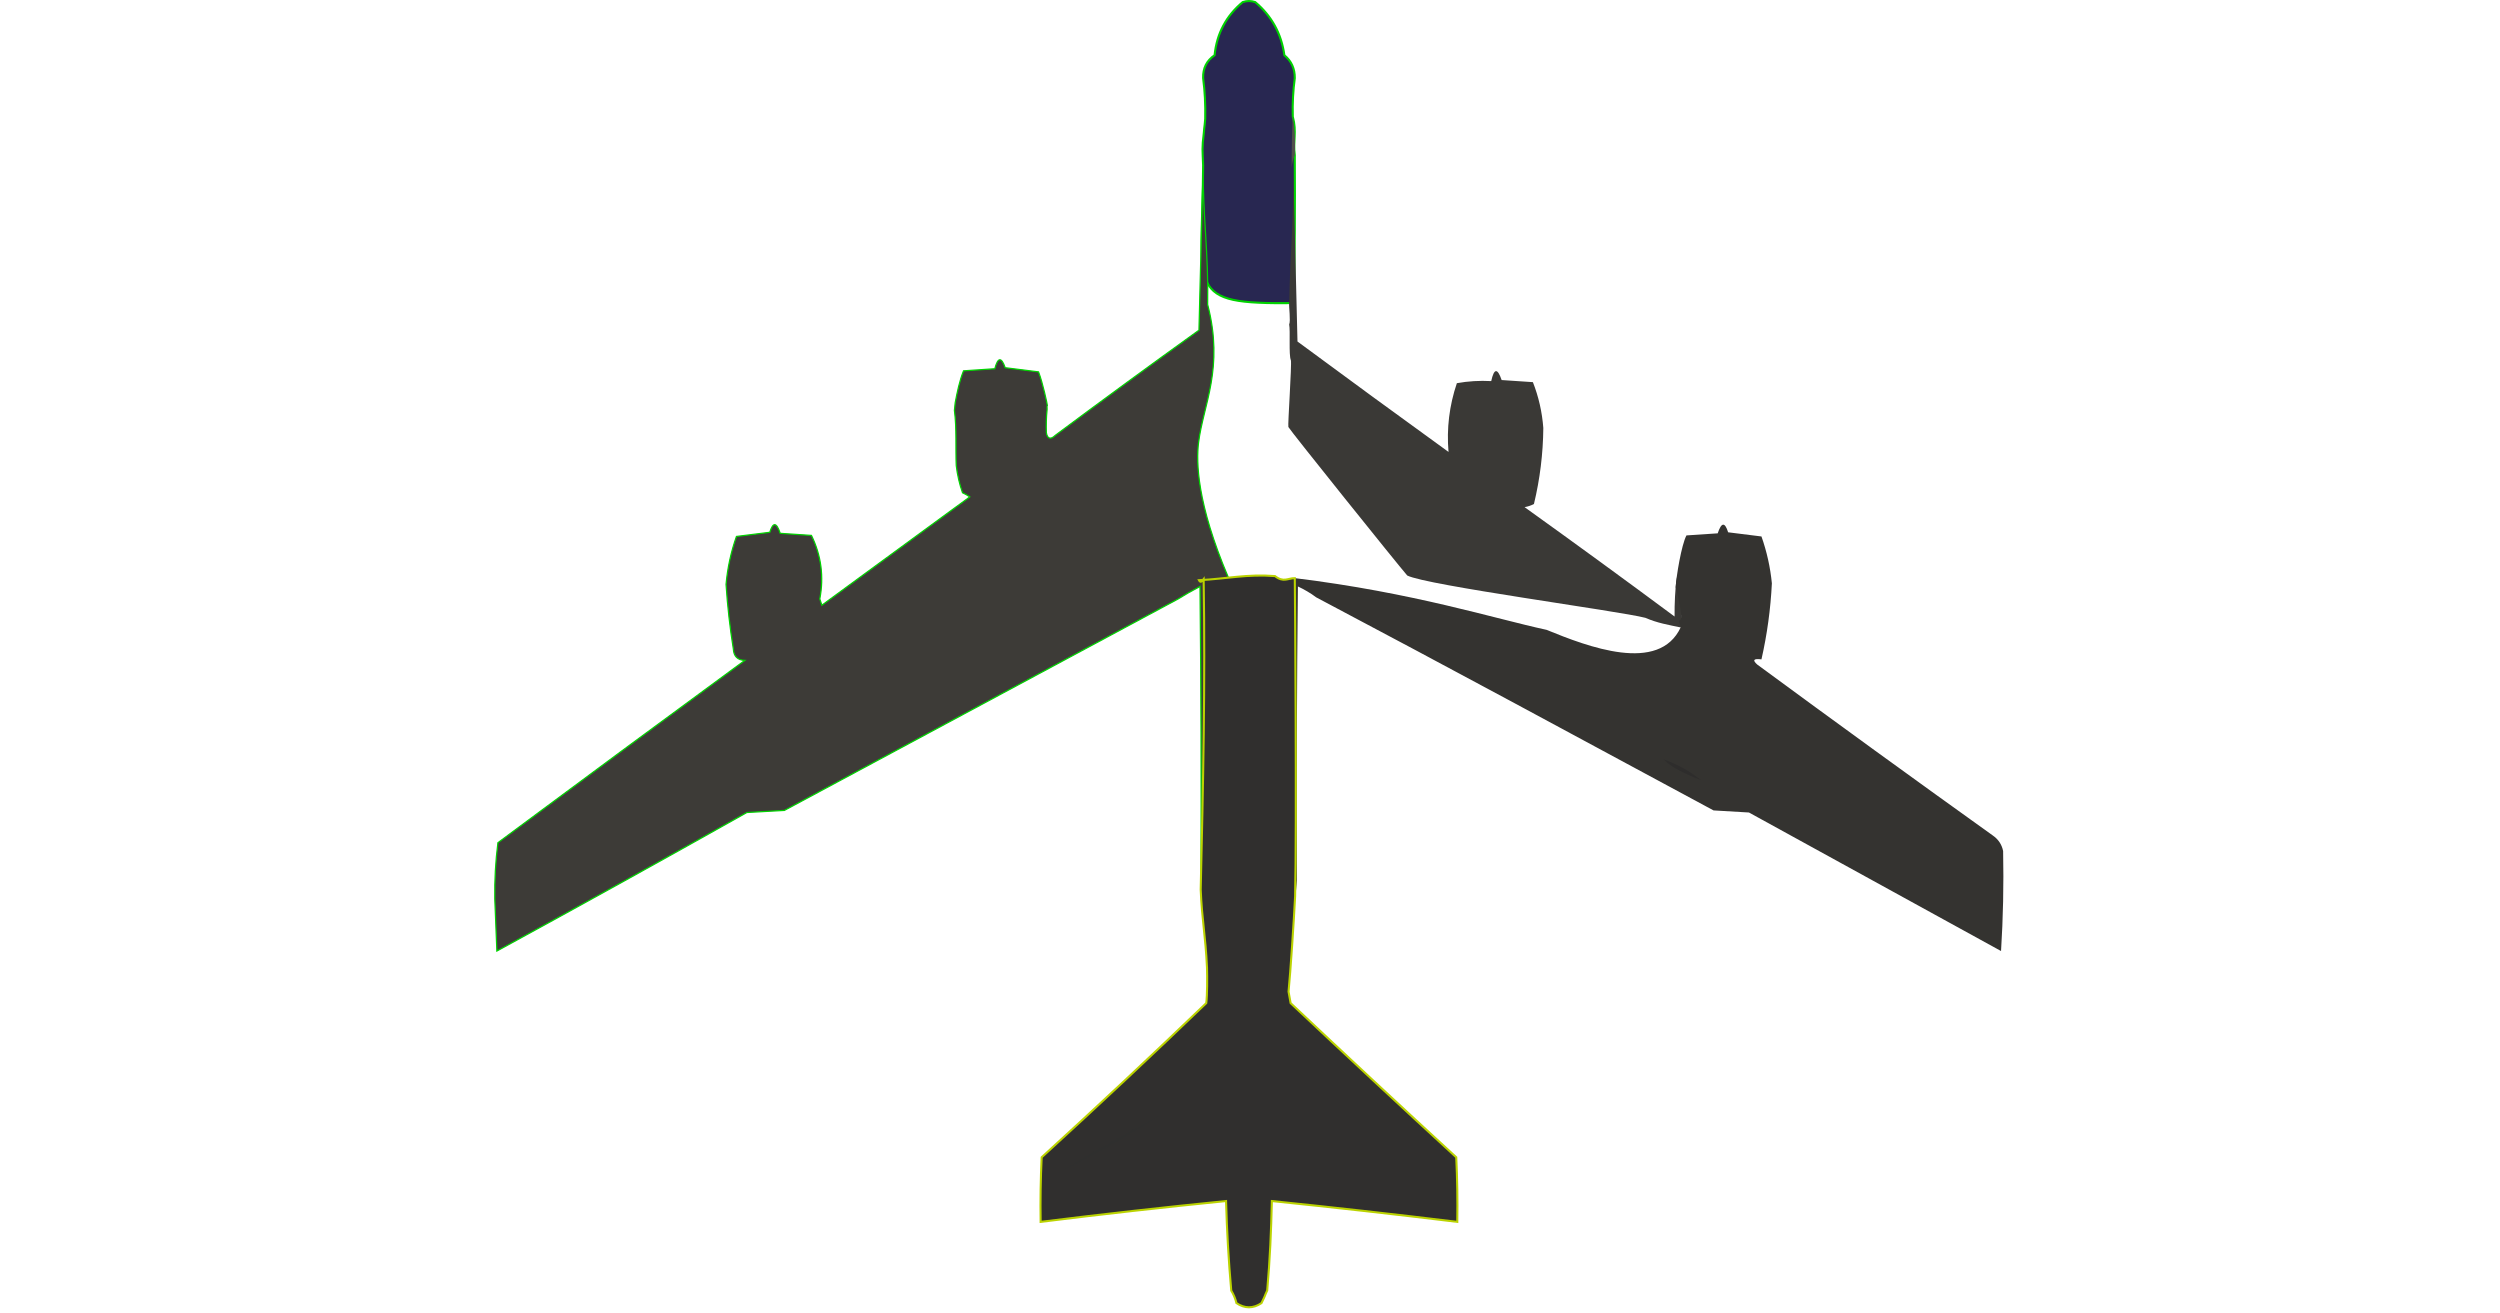
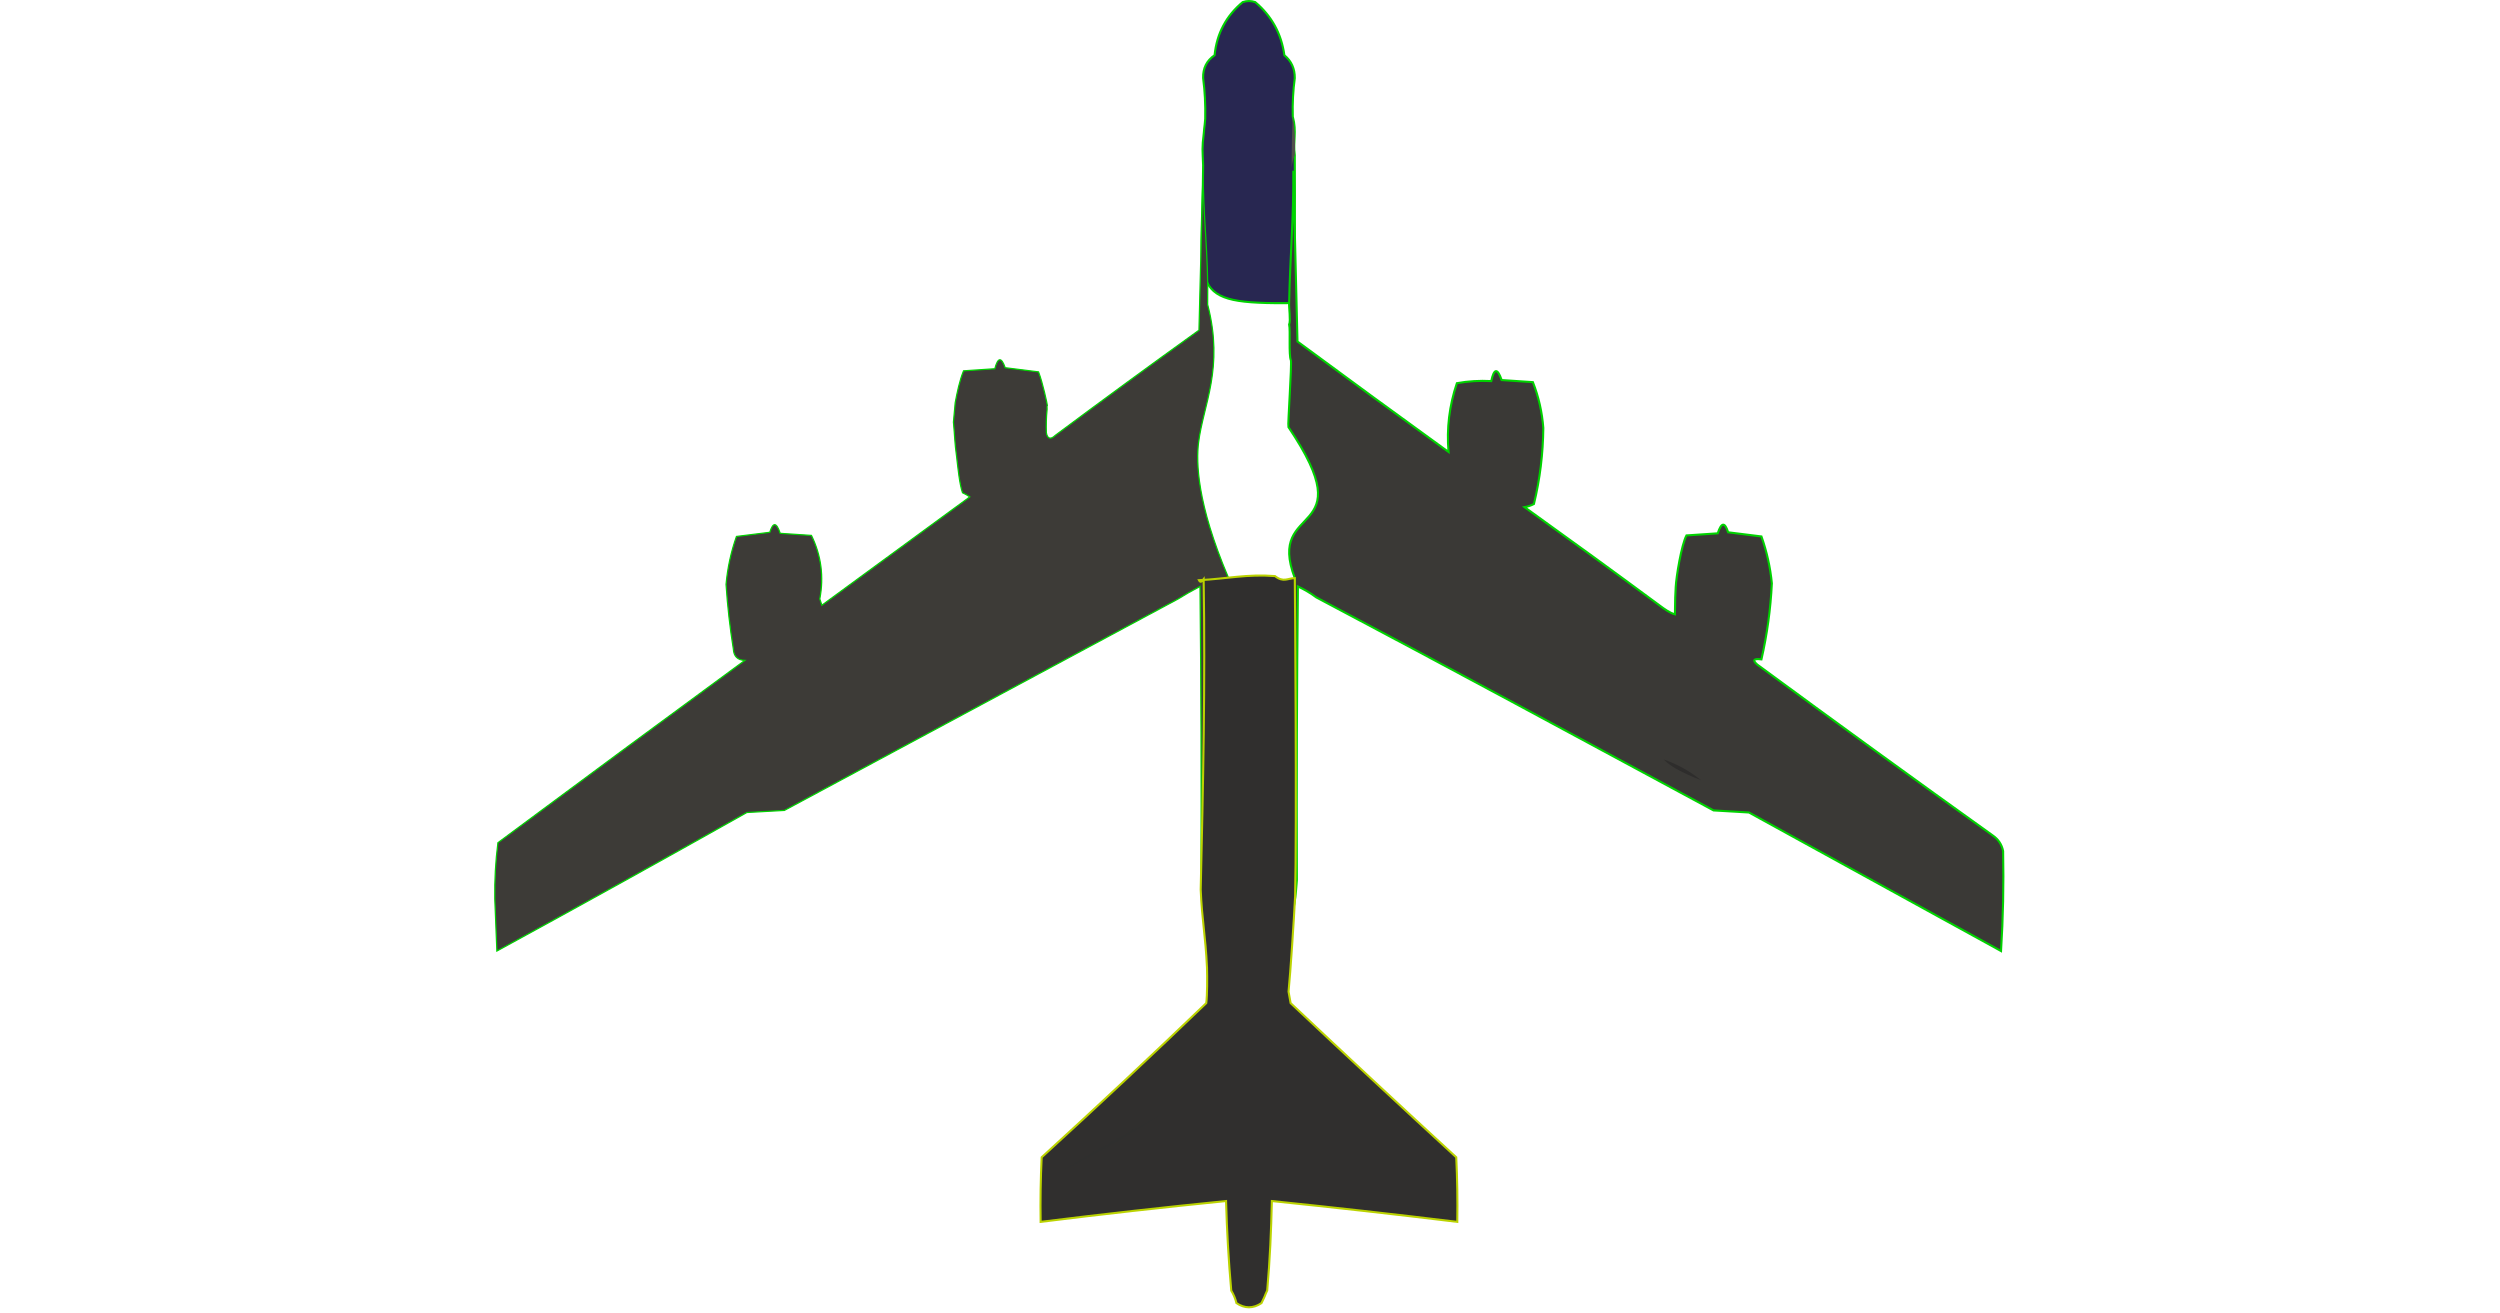
<svg xmlns="http://www.w3.org/2000/svg" version="1.1" width="1200px" height="630px" style="shape-rendering:geometricPrecision; text-rendering:geometricPrecision; image-rendering:optimizeQuality; fill-rule:evenodd; clip-rule:evenodd" id="svg1478">
  <defs id="defs1482" />
  <g id="g188" style="fill:#513330;fill-opacity:1">
    <path style="opacity:1;fill:#282751;fill-opacity:1;stroke:#00d300;stroke-opacity:1" d="m 577.5,37.5 c -0.155,-4.724 1.678,-8.39 5.5,-11 1.031,-10.357 5.531,-18.857 13.5,-25.5 2,-0.667 4,-0.667 6,0 7.922,6.674 12.588,15.174 14,25.5 3.388,2.809 5.054,6.476 5,11 -0.808,5.974 -1.141,11.974 -0.958,18.501 2.032,7.43 0.004,11.578 0.958,18.499 v 2 c 0.167,23.002 0,46.002 -0.5,69 -52.643,0.519 -43.879,-5.33 -43.5,-66 -0.267,-7.722 -0.601,-8.131 0.333,-15.742 0.271,-3.732 0.273,-1.741 0.667,-6.751 C 578.654,50.141 578.321,43.808 577.5,37.5 Z" id="path186" />
  </g>
-   <g id="g504">
-     <path style="opacity:1" fill="#3a3936" d="m 620.792,81.927 c 0.667,27.17 1.333,54.503 2,82 24.078,17.789 48.245,35.456 72.5,53 -0.964,-11.228 0.369,-22.228 4,-33 5.407,-0.973 10.907,-1.307 16.5,-1 1.336,-6.202 3.002,-6.369 5,-0.5 5,0.333 10,0.667 15,1 2.76,7.042 4.426,14.375 5,22 -0.12,12.36 -1.62,24.527 -4.5,36.5 -1.399,0.727 -2.899,1.227 -4.5,1.5 24.14,17.307 48.14,34.807 72,52.5 -0.047,-6.448 0.287,-12.781 1,-19 0.065,2.928 0.732,5.595 2,8 v 2 c 0,0.667 0.333,1 1,1 -1.221,3.305 -0.906,7.708 -0.393,13.382 -6.677,-1.384 -11.878,-2.254 -17.598,-4.748 -12.569,-3.292 -105.011,-15.566 -114.324,-20.318 -4.556,-5.225 -56.308,-69.713 -57.059,-71.284 -0.342,-0.838 1.7,-30.278 1.208,-32.025 -1.12,-2.545 -0.189,-14.291 -0.833,-17.175 0.809,-1.792 -0.193,-8.297 -0.002,-10.505 0.5,-22.998 2.169,-40.325 2.002,-63.327 z" id="path502" />
-   </g>
-   <path fill="#343330" d="m 961.5,408.5 c 0.33,16.175 -0.004,32.175 -1,48 -40.306,-22.154 -80.64,-44.321 -121,-66.5 -5.667,-0.333 -11.333,-0.667 -17,-1 C 758.605,354.554 695.903,320.623 631.798,286.736 629.15,284.721 625.824,282.818 623,281.5 c -0.5,46.999 -0.667,93.999 -0.5,141 -0.494,6.492 -1.161,16.162 -4.336,20.502 1.097,-24.933 0.41,-32.016 1.336,-58.996 v -7.836 c 0.097,-2.79 0.218,-6.503 0,-9.84 0.674,-30.569 1.341,-58.066 2,-88.83 57.125,6.986 95.555,19.368 120.851,24.825 19.646,8.021 54.037,21.318 64.442,-1.327 -3.418,-8.396 3.663,5.628 -2.461,-19.153 0.262,-5.15 2.763,-20.328 5.168,-24.844 5,-0.333 10,-0.667 15,-1 1.769,-5.369 3.435,-5.536 5,-0.5 5.333,0.667 10.667,1.333 16,2 2.574,7.272 4.241,14.772 5,22.5 -0.611,12.336 -2.277,24.503 -5,36.5 -3.79,-0.492 -4.456,0.341 -2,2.5 37.49,27.578 75.156,54.911 113,82 2.7,1.857 4.366,4.357 5,7.5 z" id="path998" />
+   <g id="g504" />
+   <path fill="#343330" d="m 804.332,281.844 c 0.262,-5.15 2.763,-20.328 5.168,-24.844 5,-0.333 10,-0.667 15,-1 1.769,-5.369 3.435,-5.536 5,-0.5 5.333,0.667 10.667,1.333 16,2 2.574,7.272 4.241,14.772 5,22.5 -0.611,12.336 -2.277,24.503 -5,36.5 -3.79,-0.492 -4.456,0.341 -2,2.5 37.49,27.578 75.156,54.911 113,82 2.7,1.857 4.366,4.357 5,7.5 0.33,16.175 -0.004,32.175 -1,48 -40.306,-22.154 -80.64,-44.321 -121,-66.5 -5.667,-0.333 -11.333,-0.667 -17,-1 C 758.605,354.554 695.903,320.623 631.798,286.736 629.15,284.721 625.824,282.818 623,281.5 c -0.5,46.999 -0.667,93.999 -0.5,141 -0.494,6.492 -1.161,16.162 -4.336,20.502 1.097,-24.933 0.41,-32.016 1.336,-58.996 v -7.836 c 0.097,-2.79 0.218,-6.503 0,-9.84 0.674,-30.569 1.341,-58.066 2,-88.83 -14.161,-37.316 33.7,-17.982 -3.083,-72.541 -0.342,-0.838 1.7,-30.278 1.208,-32.025 -1.12,-2.545 -0.189,-14.291 -0.833,-17.175 0.809,-1.792 -0.193,-8.297 -0.002,-10.505 0.5,-22.998 2.169,-40.325 2.002,-63.327 h 4.1e-4 c 0.667,27.17 1.333,54.503 2,82 24.078,17.789 48.245,35.456 72.5,53 -0.964,-11.228 0.369,-22.228 4,-33 5.407,-0.973 10.907,-1.307 16.5,-1 1.336,-6.202 3.002,-6.369 5,-0.5 5,0.333 10,0.667 15,1 2.76,7.042 4.426,14.375 5,22 -0.12,12.36 -1.62,24.527 -4.5,36.5 -1.399,0.727 -2.899,1.227 -4.5,1.5 21.702,15.559 43.292,31.275 64.768,47.146 2.412,1.783 4.823,3.567 7.398,4.302 0.085,-8.447 0.159,-8.604 0.374,-13.031 z" id="path998" style="fill:#3a3936;fill-opacity:1;stroke:#00d300;stroke-opacity:1" />
  <g id="g688">
-     <path style="opacity:1;fill:#3d3b37;fill-opacity:1;stroke:#00d300;stroke-width:0.6;stroke-dasharray:none;stroke-opacity:1" d="M 589.562,277.084 C 590.386,326.458 578.657,377.208 577.5,426.5 c -0.951,-1.419 -1.284,-3.085 -1,-5 0.167,-46.668 0,-93.335 -0.5,-140 -3.644,1.901 -7.144,3.901 -10.5,6 -62.973,33.821 -125.973,67.654 -189,101.5 -6,0.333 -12,0.667 -18,1 -39.839,22.42 -79.839,44.587 -120,66.5 -0.333,-8.333 -0.667,-16.667 -1,-25 -0.14,-9.096 0.36,-18.096 1.5,-27 39.411,-29.289 78.911,-58.455 118.5,-87.5 -3.493,-0.165 -5.326,-1.998 -5.5,-5.5 -1.65,-10.279 -2.816,-20.612 -3.5,-31 0.705,-7.905 2.372,-15.572 5,-23 5.333,-0.667 10.667,-1.333 16,-2 1.565,-5.036 3.231,-4.869 5,0.5 5,0.333 10,0.667 15,1 4.709,9.694 6.042,19.861 4,30.5 0.333,1 0.667,2 1,3 23.667,-17.333 47.333,-34.667 71,-52 -1.128,-0.762 -2.295,-1.429 -3.5,-2 -1.472,-4.223 -2.472,-8.557 -3,-13 -0.371,-7.842 0.255,-18.054 -0.883,-26.541 l 0.383,-3.689 c 0.959,-5.027 2.098,-10.596 4,-15.27 5,-0.333 10,-0.667 15,-1 1.487,-5.584 3.153,-5.751 5,-0.5 5.333,0.667 10.667,1.333 16,2 2.098,5.491 4.165,15.402 4.233,16.138 0.089,0.964 -0.218,-0.88 -0.129,1.962 -0.393,3.701 -0.474,7.622 -0.34,11.164 0.473,2.825 2.042,3.394 4.236,1.236 22.86,-17.027 45.86,-33.86 69,-50.5 0.667,-26.497 1.333,-52.83 2,-79 -0.167,24.669 2.67,41.828 2.168,66.659 7.977,30.649 -2.133,48.133 -4.366,66.337 -1.125,9.175 -0.879,28.987 14.259,64.588 z" id="path686" />
+     <path style="opacity:1;fill:#3d3b37;fill-opacity:1;stroke:#00d300;stroke-width:0.6;stroke-dasharray:none;stroke-opacity:1" d="M 589.562,277.084 C 590.386,326.458 578.657,377.208 577.5,426.5 c -0.951,-1.419 -1.284,-3.085 -1,-5 0.167,-46.668 0,-93.335 -0.5,-140 -3.644,1.901 -7.144,3.901 -10.5,6 -62.973,33.821 -125.973,67.654 -189,101.5 -6,0.333 -12,0.667 -18,1 -39.839,22.42 -79.839,44.587 -120,66.5 -0.333,-8.333 -0.667,-16.667 -1,-25 -0.14,-9.096 0.36,-18.096 1.5,-27 39.411,-29.289 78.911,-58.455 118.5,-87.5 -3.493,-0.165 -5.326,-1.998 -5.5,-5.5 -1.65,-10.279 -2.816,-20.612 -3.5,-31 0.705,-7.905 2.372,-15.572 5,-23 5.333,-0.667 10.667,-1.333 16,-2 1.565,-5.036 3.231,-4.869 5,0.5 5,0.333 10,0.667 15,1 4.709,9.694 6.042,19.861 4,30.5 0.333,1 0.667,2 1,3 23.667,-17.333 47.333,-34.667 71,-52 -1.128,-0.762 -2.295,-1.429 -3.5,-2 -1.472,-4.223 -2.236,-12.332 -2.764,-16.775 -1.079,-7.842 -0.925,-10.267 -1.59,-17.103 l 0.854,-9.352 c 0.959,-5.027 2.098,-10.596 4,-15.27 5,-0.333 10,-0.667 15,-1 1.487,-5.584 3.153,-5.751 5,-0.5 5.333,0.667 10.667,1.333 16,2 2.098,5.491 4.165,15.402 4.233,16.138 0.089,0.964 -0.218,-0.88 -0.129,1.962 -0.393,3.701 -0.474,7.622 -0.34,11.164 0.473,2.825 2.042,3.394 4.236,1.236 22.86,-17.027 45.86,-33.86 69,-50.5 0.667,-26.497 1.333,-52.83 2,-79 -0.167,24.669 2.67,41.828 2.168,66.659 7.977,30.649 -2.133,48.133 -4.366,66.337 -1.125,9.175 -0.879,28.987 14.259,64.588 z" id="path686" />
  </g>
  <g id="g232">
    <path style="opacity:1" fill="#504e4b" d="M 620.5,55.5 C 621.49,61.645 621.823,67.978 621.5,74.5C 620.691,76.292 620.191,78.292 620,80.5C 619.975,72.176 620.141,63.843 620.5,55.5 Z" id="path230" />
  </g>
  <g id="g236" />
  <g id="g268" />
  <g id="g336" />
  <g id="g388" />
  <g id="g456" />
  <g id="g476" />
  <g id="g528" />
  <g id="g624" />
  <g id="g844" />
  <g id="g876" />
  <g id="g1016">
    <path style="opacity:1" fill="#2e2d2c" d="M 798.5,364.5 C 805.153,366.823 811.153,370.156 816.5,374.5C 812.372,372.936 808.372,371.102 804.5,369C 802.253,367.723 800.253,366.223 798.5,364.5 Z" id="path1014" />
  </g>
  <g id="g1020" />
  <g id="g1068" />
  <g id="g1072" />
  <g id="g1224">
    <path style="opacity:1;fill:#302f2e;stroke:#bbd300;stroke-opacity:1;fill-opacity:1" fill="#302f2e" d="m 618.5,476 c 0.333,1.833 0.667,3.667 1,5.5 26.349,24.85 52.849,49.517 79.5,74 0.5,10.328 0.666,20.661 0.5,31 -29.637,-3.609 -59.303,-6.942 -89,-10 -0.369,14.778 -0.878,27.526 -2.236,42.91 -1.623,3.457 -0.309,1.122 -2.764,6.09 -4,2.667 -8,2.667 -12,0 -0.535,-2.161 -1.368,-4.161 -2.5,-6 -1.268,-14.312 -2.101,-28.645 -2.5,-43 -29.703,2.973 -59.37,6.306 -89,10 -0.166,-10.339 0,-20.672 0.5,-31 26.635,-24.3 52.968,-48.967 79,-74 0.499,-3.652 0.498,-12.49 0.358,-17.007 -0.717,-15.498 -2.432,-22.822 -3.025,-37.492 1.157,-49.292 2.242,-99.627 1.418,-149.001 -0.977,1.274 -1.561,1.775 -2.25,0.501 13.344,-0.683 23.12,-3.025 36.492,-1.984 4.124,3.216 6.067,1.03 9.508,0.984 h 10e-6 c 0.092,5.738 0.956,120.229 0.152,152.782 C 621.103,441.447 619.416,466.847 618.5,476 Z" id="path1222" />
  </g>
  <g id="g1288" />
  <g id="g1292">
    <path style="opacity:1" fill="#2f2f2e" d="M 556.5,535.5 C 541.823,545.176 526.49,553.843 510.5,561.5C 525.501,552.33 540.834,543.664 556.5,535.5 Z" id="path1290" />
  </g>
  <g id="g1376" />
  <g id="g1436" />
</svg>
